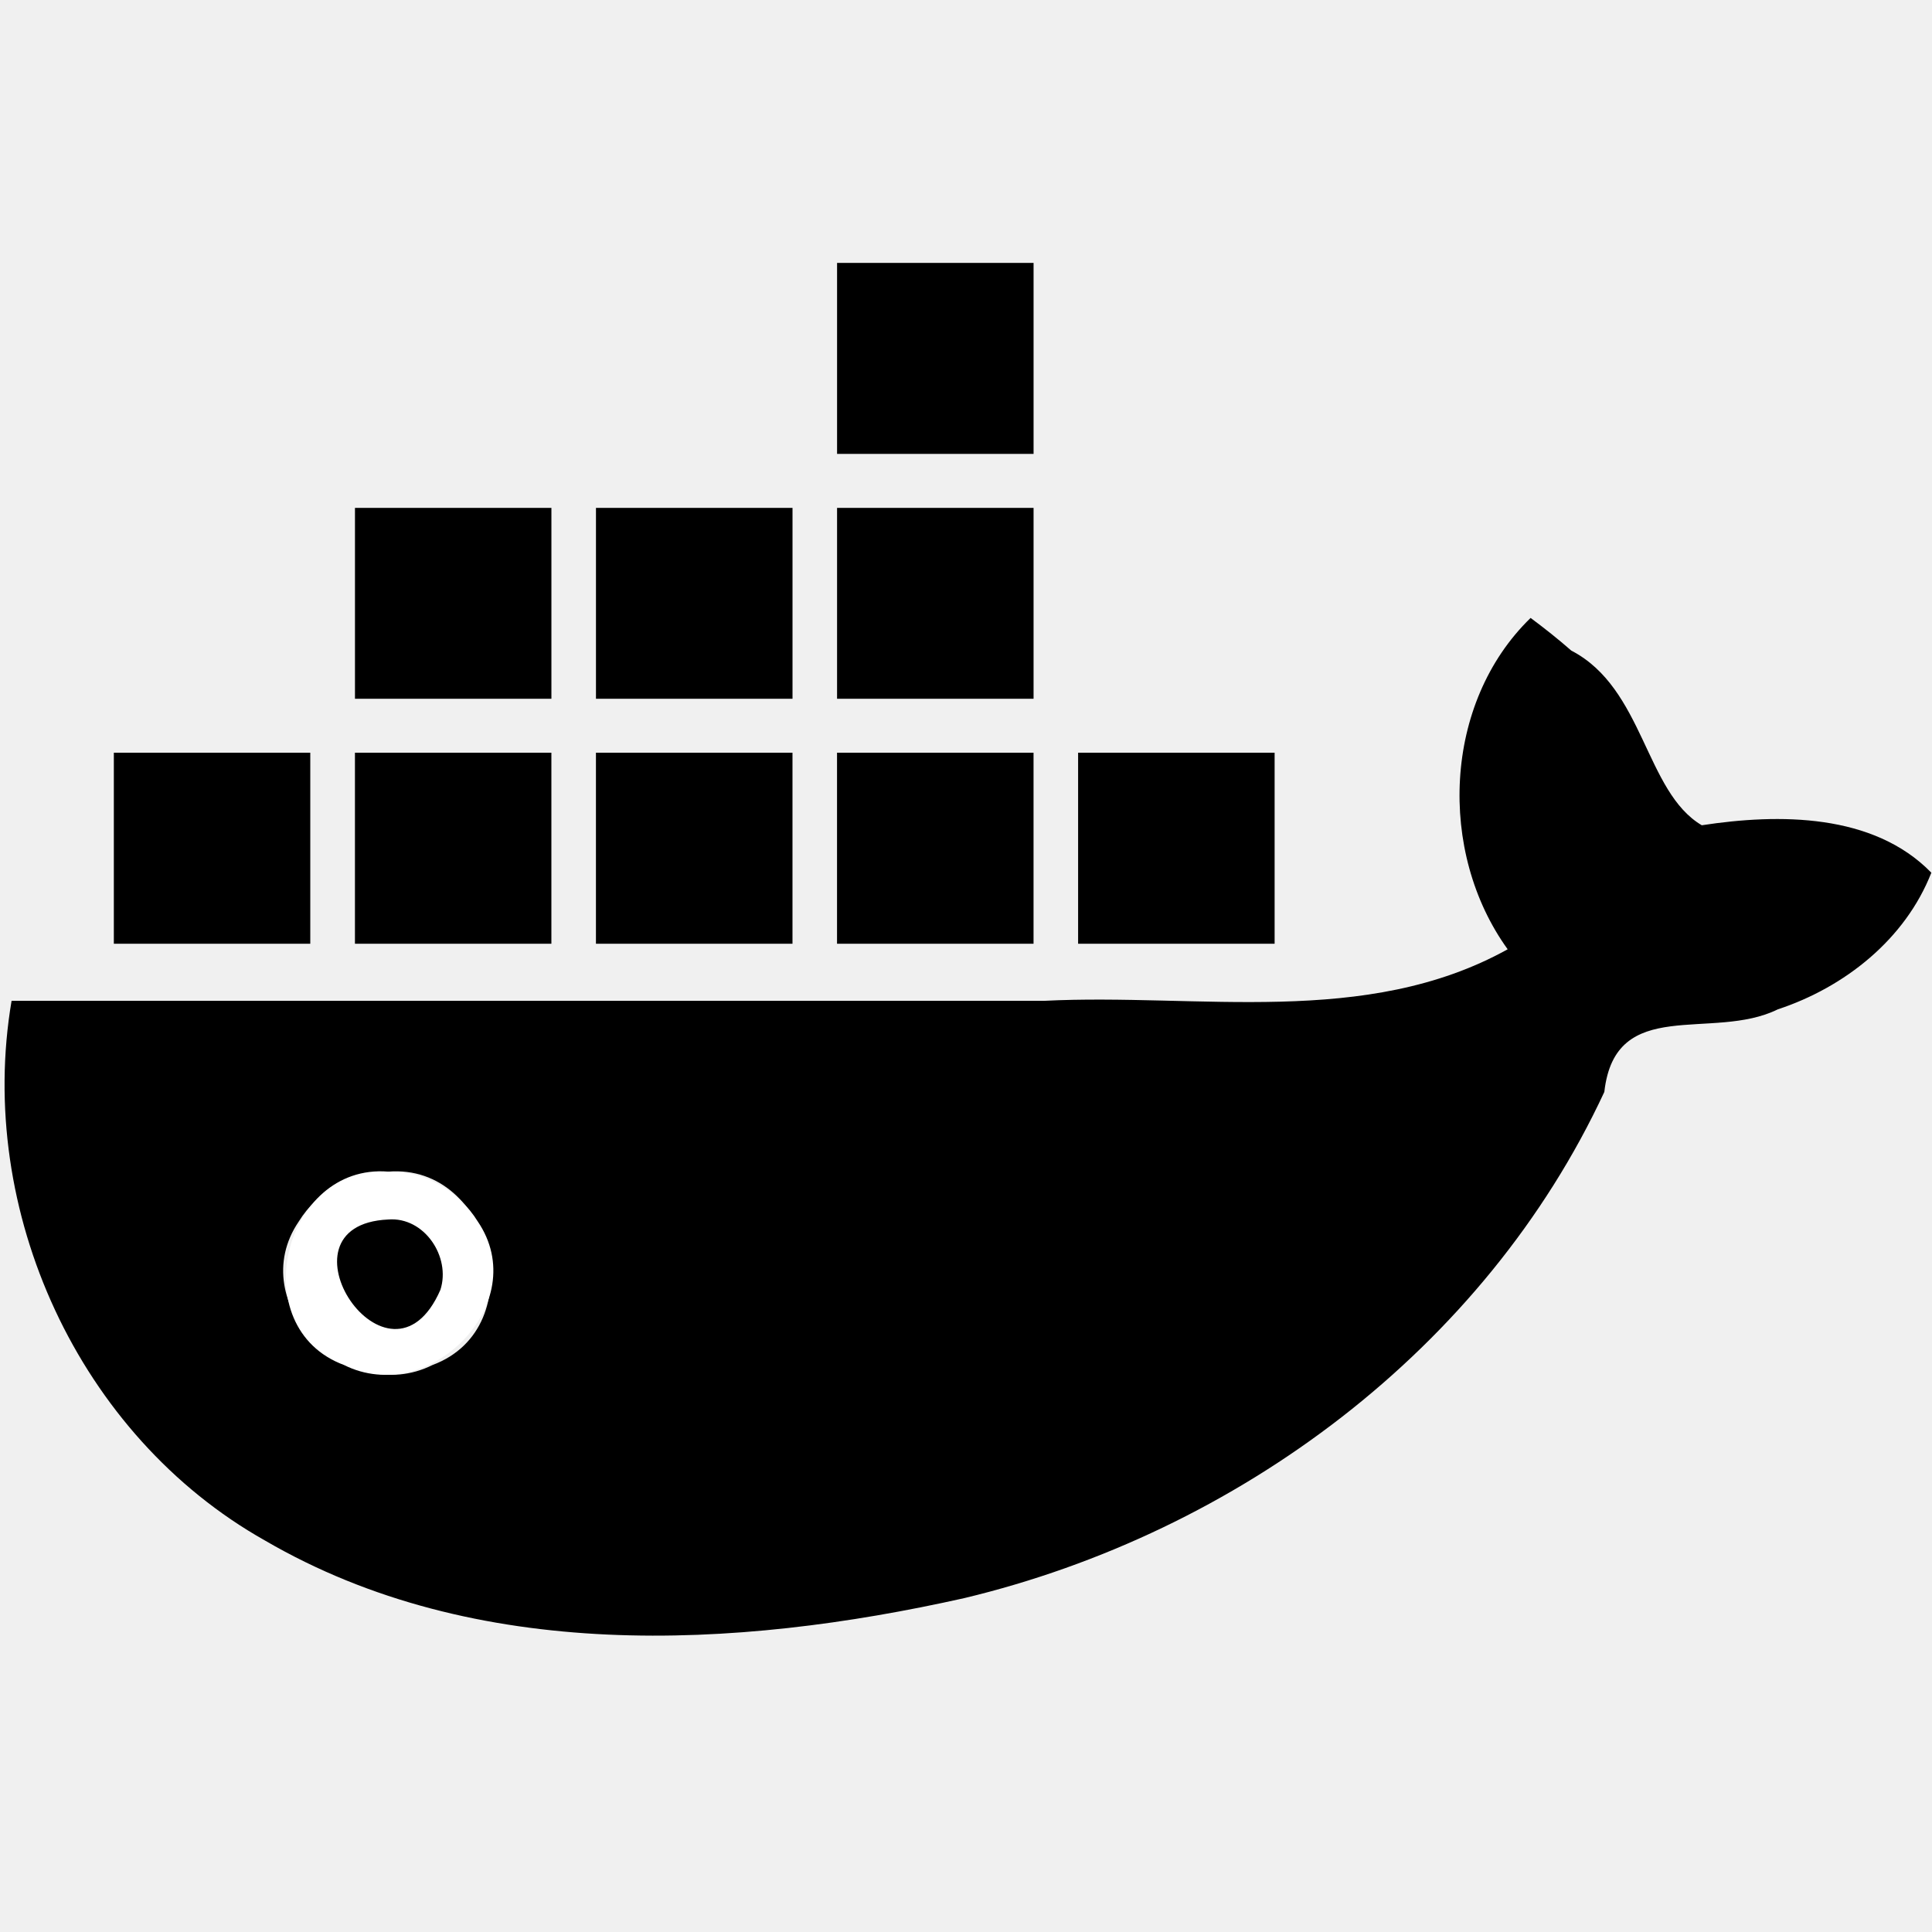
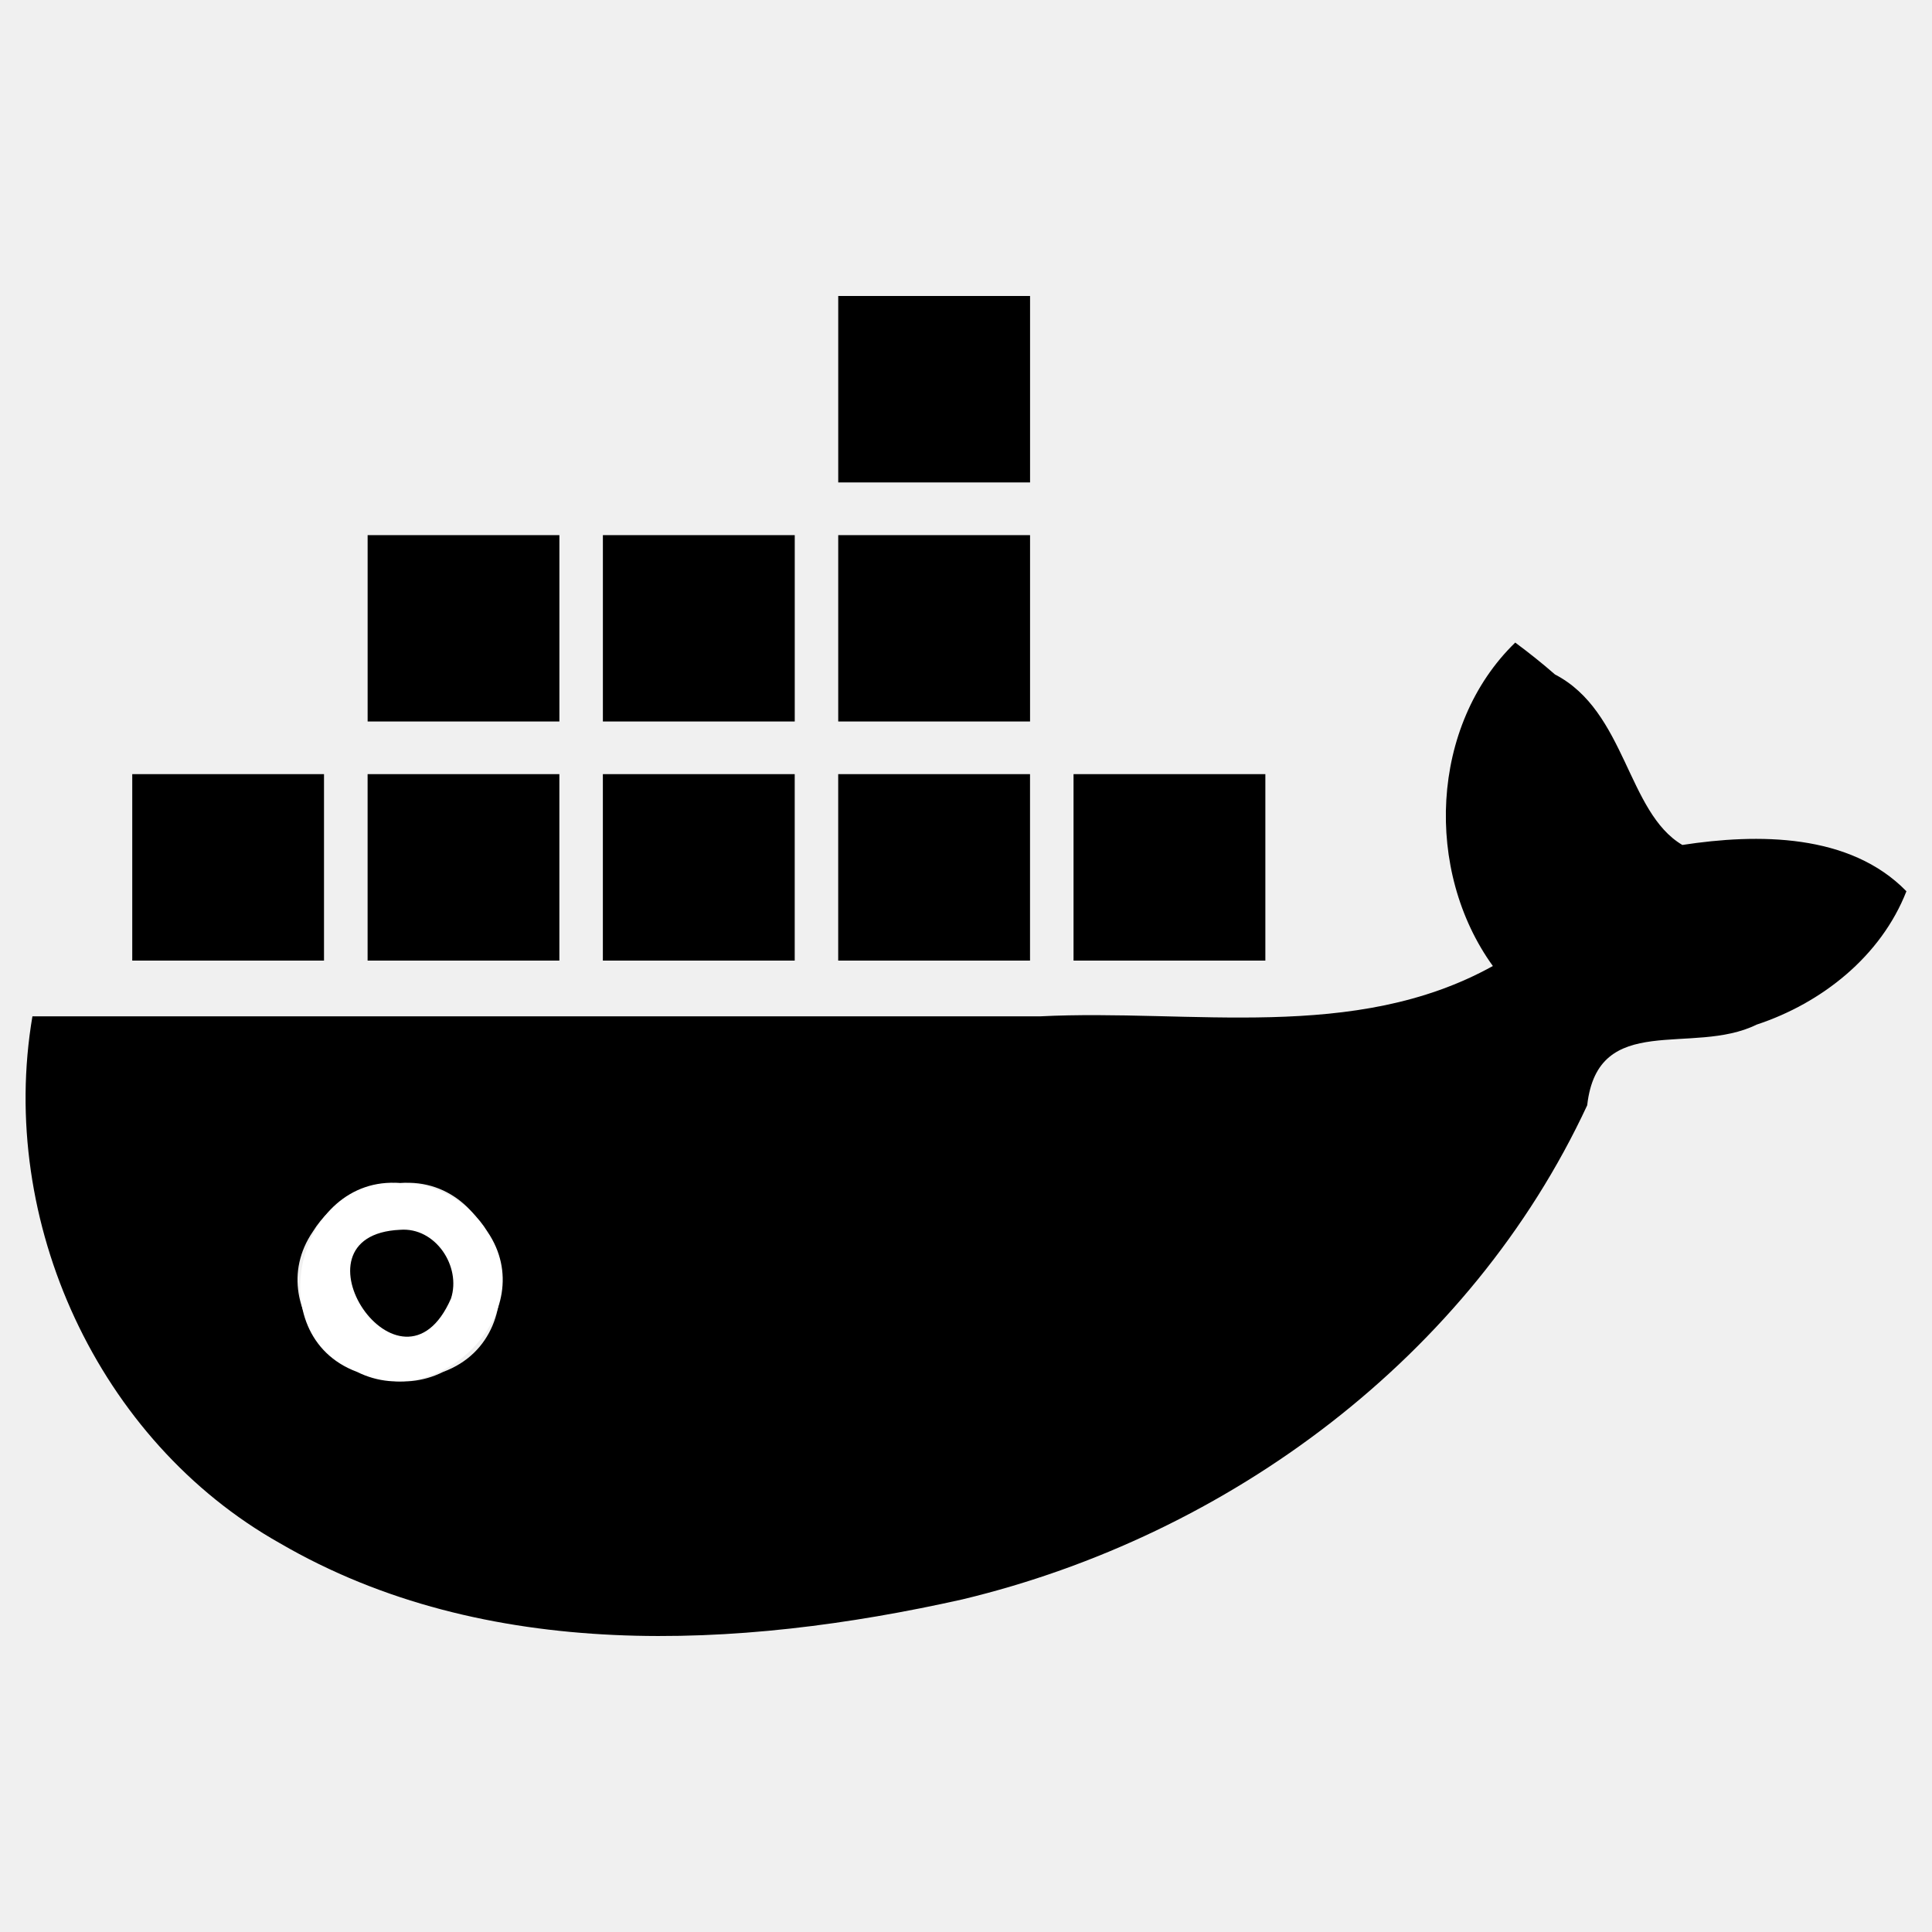
<svg xmlns="http://www.w3.org/2000/svg" viewBox="0 0 500 500" version="1.1" width="500" height="500" id="svg2">
  <defs id="defs11" />
-   <g transform="matrix(1.514927,0,0,1.514927,-0.6081612,192.8486)" style="fill-rule:evenodd" id="g6">
+   <g transform="matrix(1.478815,0,0,1.478815,4.872703,198.4393)" style="fill-rule:evenodd" id="g6">
    <path id="path8" d="m 143.4,-82.39 c 0,10.876 0,21.751 0,32.627 11.19,0 22.38,0 33.57,0 0,-10.876 0,-21.751 0,-32.627 -11.19,0 -22.38,0 -33.57,0 z m -82.358,41.851 c 0,10.871 0,21.743 0,32.614 11.186,0 22.373,0 33.559,0 0,-10.871 0,-21.743 0,-32.614 -11.186,0 -22.373,0 -33.559,0 z m 41.171,0 c 0,10.871 0,21.743 0,32.614 11.192,0 22.384,0 33.576,0 0,-10.871 0,-21.743 0,-32.614 -11.192,0 -22.384,0 -33.576,0 z m 41.186,0 c 0,10.871 0,21.743 0,32.614 11.19,0 22.38,0 33.57,0 0,-10.871 0,-21.743 0,-32.614 -11.19,0 -22.38,0 -33.57,0 z m 118.48,18.803 c -14.947,14.504 -15.91,40.006 -3.917,56.605 -24.253,13.458 -52.792,7.475 -79.222,8.806 -58.787,0 -117.574,0 -176.361,0 -6.091,35.854 11.463,74.295 43.307,92.207 35.954,20.935 80.221,18.609 119.443,9.831 46.683,-11.185 88.903,-42.521 109.344,-86.472 1.865,-16.6 18.432,-8.578 29.641,-14.113 C 315.521,41.37 325.879,33.17 330.337,21.787 320.434,11.613 304.289,11.662 291.124,13.683 281.445,7.973 281.256,-9.722 268.832,-16.154 266.596,-18.114 264.265,-19.963 261.879,-21.736 Z M 19.849,1.287 c 0,10.878 0,21.755 0,32.633 11.186,0 22.373,0 33.559,0 0,-10.878 0,-21.755 0,-32.633 -11.186,0 -22.373,0 -33.559,0 z m 41.188,0 c 0,10.878 0,21.755 0,32.633 11.186,0 22.373,0 33.559,0 0,-10.878 0,-21.755 0,-32.633 -11.186,0 -22.373,0 -33.559,0 z m 41.171,0 c 0,10.878 0,21.755 0,32.633 11.192,0 22.384,0 33.576,0 0,-10.878 0,-21.755 0,-32.633 -11.192,0 -22.384,0 -33.576,0 z m 41.186,0 c 0,10.878 0,21.755 0,32.633 11.19,0 22.38,0 33.57,0 0,-10.878 0,-21.755 0,-32.633 -11.19,0 -22.38,0 -33.57,0 z m 41.184,0 c 0,10.878 0,21.755 0,32.633 11.19,0 22.38,0 33.57,0 0,-10.878 0,-21.755 0,-32.633 -11.19,0 -22.38,0 -33.57,0 z M 66.728,72.857 C 84.59,71.388 91.523,99.49 74.278,105.895 59.753,113.155 41.93,95.329 51.449,81.361 54.649,76.183 60.585,72.683 66.728,72.857 Z" />
    <path id="rect3376" d="M 66.728,72.853 C 48.866,71.39 41.932,99.494 59.183,105.895 73.709,113.145 91.526,95.317 82.007,81.352 78.807,76.175 72.869,72.677 66.728,72.853 Z" style="fill:#ffffff" />
    <path id="path7" d="m 66.728,81.031 c -20.427,0.923 0.177,32.014 8.908,12.017 C 77.454,87.428 72.9,80.54 66.728,81.031 Z" />
  </g>
</svg>
